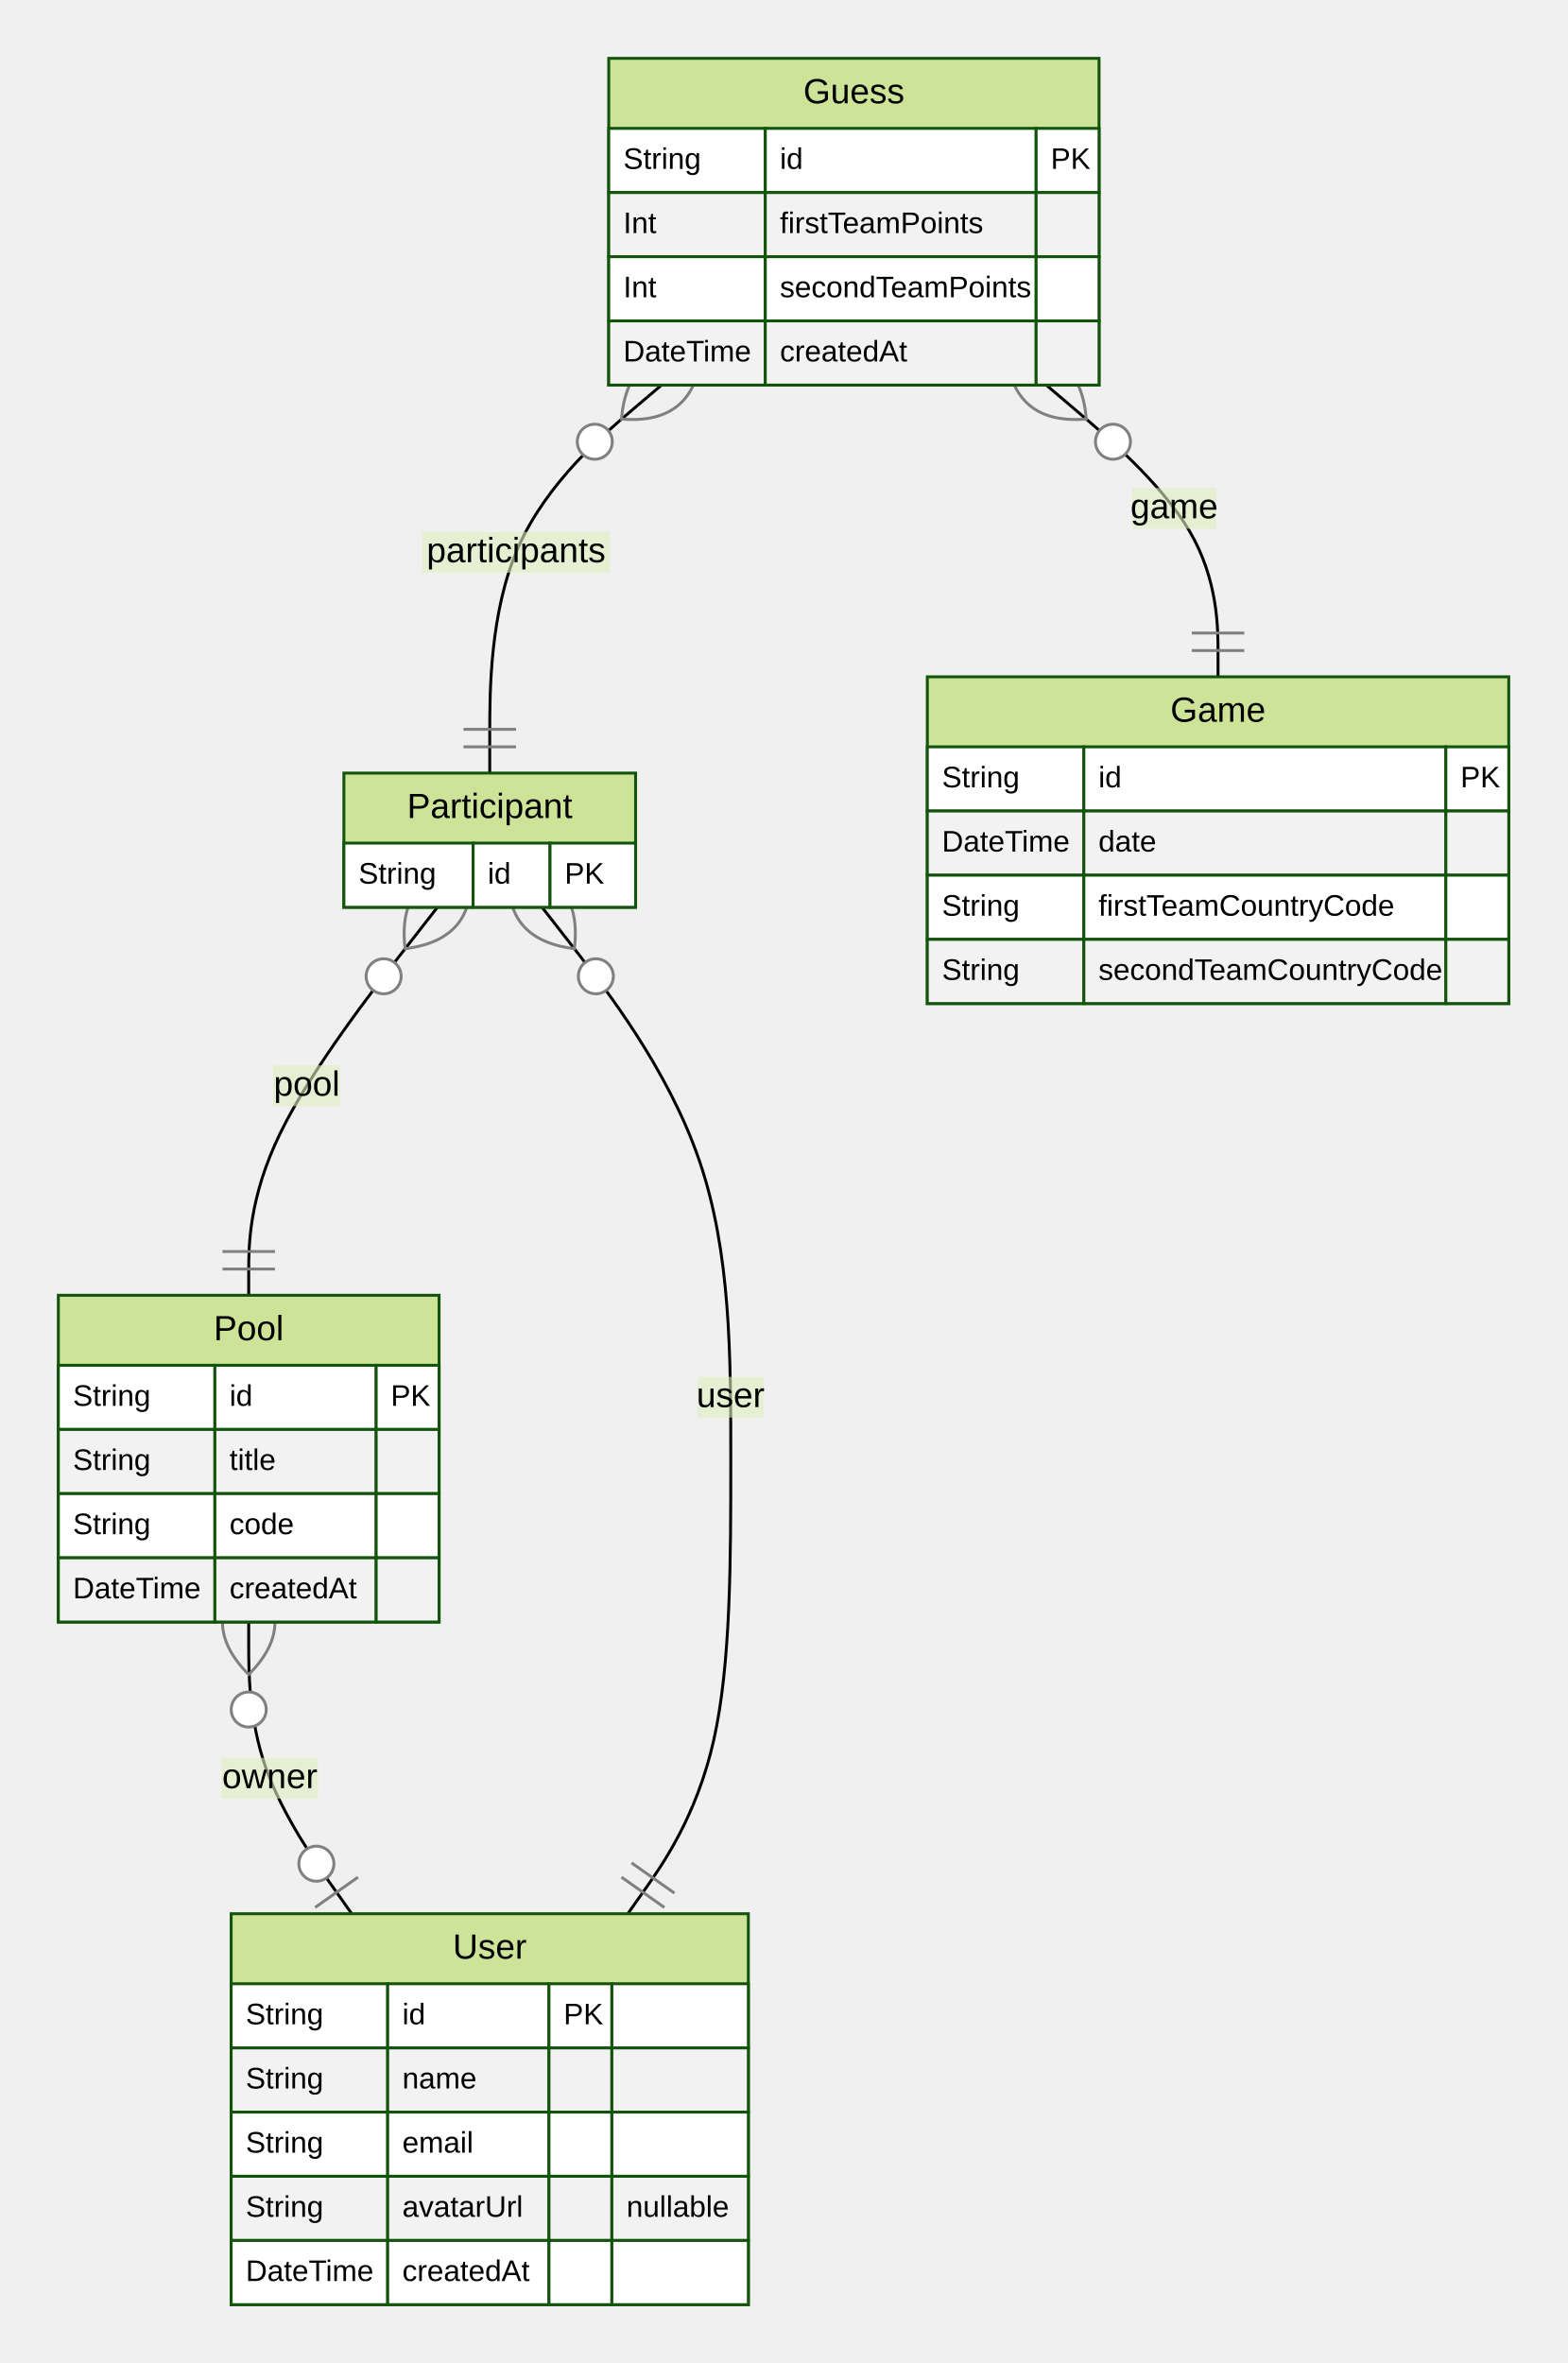
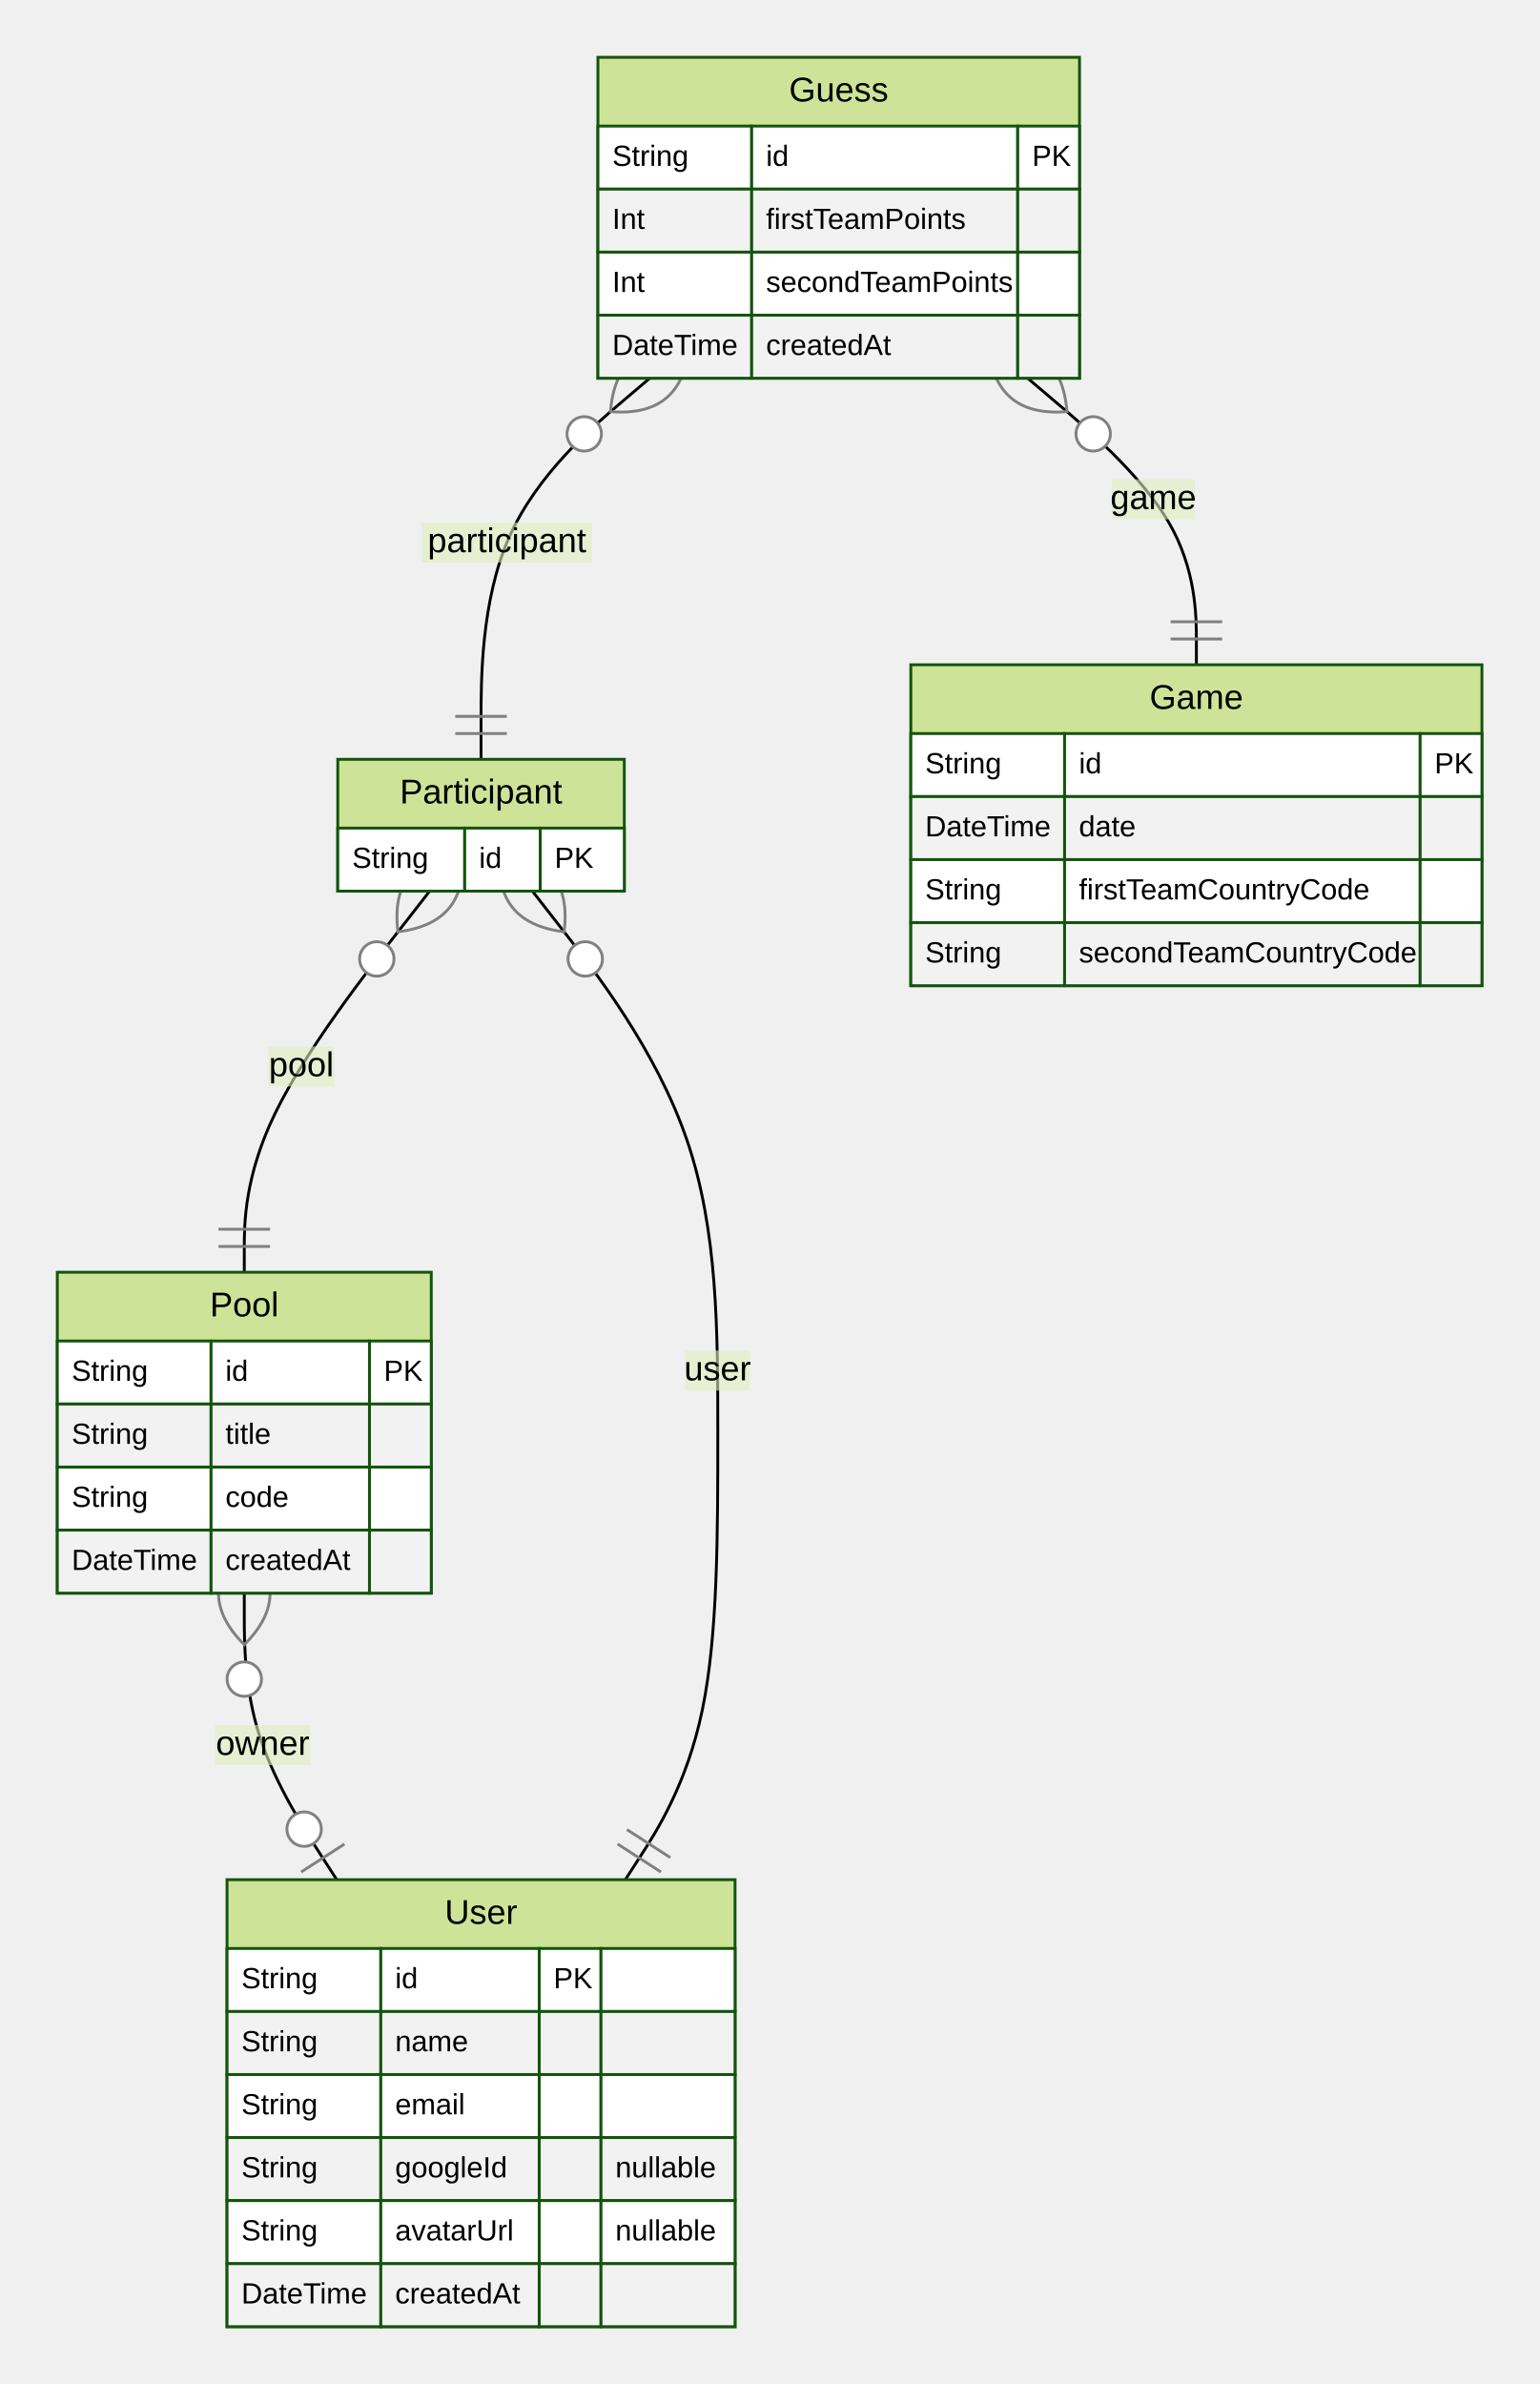
- <svg xmlns="http://www.w3.org/2000/svg" aria-labelledby="chart-title-mermaid-0 chart-desc-mermaid-0" role="img" viewBox="0 0 537.207 810" style="max-width: 537.207px; background-color: white;" width="100%" id="mermaid-0">
+ <svg xmlns="http://www.w3.org/2000/svg" aria-labelledby="chart-title-mermaid-0 chart-desc-mermaid-0" role="img" viewBox="0 0 537.207 832" style="max-width: 537.207px; background-color: white;" width="100%" id="mermaid-0">
  <style>#mermaid-0 {font-family:"trebuchet ms",verdana,arial,sans-serif;font-size:16px;fill:#000000;}#mermaid-0 .error-icon{fill:#552222;}#mermaid-0 .error-text{fill:#552222;stroke:#552222;}#mermaid-0 .edge-thickness-normal{stroke-width:2px;}#mermaid-0 .edge-thickness-thick{stroke-width:3.5px;}#mermaid-0 .edge-pattern-solid{stroke-dasharray:0;}#mermaid-0 .edge-pattern-dashed{stroke-dasharray:3;}#mermaid-0 .edge-pattern-dotted{stroke-dasharray:2;}#mermaid-0 .marker{fill:#000000;stroke:#000000;}#mermaid-0 .marker.cross{stroke:#000000;}#mermaid-0 svg{font-family:"trebuchet ms",verdana,arial,sans-serif;font-size:16px;}#mermaid-0 .entityBox{fill:#cde498;stroke:#13540c;}#mermaid-0 .attributeBoxOdd{fill:#ffffff;stroke:#13540c;}#mermaid-0 .attributeBoxEven{fill:#f2f2f2;stroke:#13540c;}#mermaid-0 .relationshipLabelBox{fill:hsl(78.158, 58.462%, 84.51%);opacity:0.7;background-color:hsl(78.158, 58.462%, 84.51%);}#mermaid-0 .relationshipLabelBox rect{opacity:0.5;}#mermaid-0 .relationshipLine{stroke:#000000;}#mermaid-0 :root{--mermaid-font-family:"trebuchet ms",verdana,arial,sans-serif;}</style>
  <g />
  <defs>
    <marker orient="auto" markerHeight="18" markerWidth="18" refY="9" refX="0" id="ONLY_ONE_START">
      <path d="M9,0 L9,18 M15,0 L15,18" fill="none" stroke="gray" />
    </marker>
  </defs>
  <defs>
    <marker orient="auto" markerHeight="18" markerWidth="18" refY="9" refX="18" id="ONLY_ONE_END">
      <path d="M3,0 L3,18 M9,0 L9,18" fill="none" stroke="gray" />
    </marker>
  </defs>
  <defs>
    <marker orient="auto" markerHeight="18" markerWidth="30" refY="9" refX="0" id="ZERO_OR_ONE_START">
      <circle r="6" cy="9" cx="21" fill="white" stroke="gray" />
      <path d="M9,0 L9,18" fill="none" stroke="gray" />
    </marker>
  </defs>
  <defs>
    <marker orient="auto" markerHeight="18" markerWidth="30" refY="9" refX="30" id="ZERO_OR_ONE_END">
      <circle r="6" cy="9" cx="9" fill="white" stroke="gray" />
      <path d="M21,0 L21,18" fill="none" stroke="gray" />
    </marker>
  </defs>
  <defs>
    <marker orient="auto" markerHeight="36" markerWidth="45" refY="18" refX="18" id="ONE_OR_MORE_START">
      <path d="M0,18 Q 18,0 36,18 Q 18,36 0,18 M42,9 L42,27" fill="none" stroke="gray" />
    </marker>
  </defs>
  <defs>
    <marker orient="auto" markerHeight="36" markerWidth="45" refY="18" refX="27" id="ONE_OR_MORE_END">
      <path d="M3,9 L3,27 M9,18 Q27,0 45,18 Q27,36 9,18" fill="none" stroke="gray" />
    </marker>
  </defs>
  <defs>
    <marker orient="auto" markerHeight="36" markerWidth="57" refY="18" refX="18" id="ZERO_OR_MORE_START">
      <circle r="6" cy="18" cx="48" fill="white" stroke="gray" />
      <path d="M0,18 Q18,0 36,18 Q18,36 0,18" fill="none" stroke="gray" />
    </marker>
  </defs>
  <defs>
    <marker orient="auto" markerHeight="36" markerWidth="57" refY="18" refX="39" id="ZERO_OR_MORE_END">
      <circle r="6" cy="18" cx="9" fill="white" stroke="gray" />
      <path d="M21,18 Q39,0 57,18 Q39,36 21,18" fill="none" stroke="gray" />
    </marker>
  </defs>
-   <path marker-start="url(#ZERO_OR_MORE_START)" marker-end="url(#ZERO_OR_ONE_END)" fill="none" stroke="gray" d="M85.258,556L85.258,564.333C85.258,572.667,85.258,589.333,91.143,606C97.028,622.667,108.799,639.333,114.684,647.667L120.569,656" class="er relationshipLine" />
-   <path marker-start="url(#ZERO_OR_MORE_START)" marker-end="url(#ONLY_ONE_END)" fill="none" stroke="gray" d="M185.816,311L196.599,324.833C207.382,338.667,228.949,366.333,239.732,397.833C250.516,429.333,250.516,464.667,250.516,500C250.516,535.333,250.516,570.667,244.63,596.667C238.745,622.667,226.975,639.333,221.089,647.667L215.204,656" class="er relationshipLine" />
+   <path marker-start="url(#ZERO_OR_MORE_START)" marker-end="url(#ZERO_OR_ONE_END)" fill="none" stroke="gray" d="M85.258,556L85.258,564.333C85.258,572.667,85.258,589.333,90.637,606C96.017,622.667,106.776,639.333,112.155,647.667L117.535,656" class="er relationshipLine" />
+   <path marker-start="url(#ZERO_OR_MORE_START)" marker-end="url(#ONLY_ONE_END)" fill="none" stroke="gray" d="M185.816,311L196.599,324.833C207.382,338.667,228.949,366.333,239.732,397.833C250.516,429.333,250.516,464.667,250.516,500C250.516,535.333,250.516,570.667,245.136,596.667C239.757,622.667,228.998,639.333,223.618,647.667L218.239,656" class="er relationshipLine" />
  <path marker-start="url(#ZERO_OR_MORE_START)" marker-end="url(#ONLY_ONE_END)" fill="none" stroke="gray" d="M149.958,311L139.174,324.833C128.391,338.667,106.824,366.333,96.041,388.5C85.258,410.667,85.258,427.333,85.258,435.667L85.258,444" class="er relationshipLine" />
  <path marker-start="url(#ZERO_OR_MORE_START)" marker-end="url(#ONLY_ONE_END)" fill="none" stroke="gray" d="M226.769,132L216.955,140.333C207.141,148.667,187.514,165.333,177.7,187.5C167.887,209.667,167.887,237.333,167.887,251.167L167.887,265" class="er relationshipLine" />
  <path marker-start="url(#ZERO_OR_MORE_START)" marker-end="url(#ONLY_ONE_END)" fill="none" stroke="gray" d="M358.665,132L368.478,140.333C378.292,148.667,397.92,165.333,407.733,182C417.547,198.667,417.547,215.333,417.547,223.667L417.547,232" class="er relationshipLine" />
  <g transform="translate(20,444 )" id="Pool">
    <rect height="112" width="130.516" y="0" x="0" stroke="gray" fill-opacity="100%" fill="honeydew" class="er entityBox" />
    <text transform="translate(65.25781,12)" style="font-family: &quot;trebuchet ms&quot;, verdana, arial, sans-serif;; font-size: 12px" text-anchor="middle" dominant-baseline="middle" y="0" x="0" id="entity-Pool" class="er entityLabel">Pool</text>
    <rect height="22" width="53.664" y="24" x="0" stroke="gray" fill-opacity="100%" fill="honeydew" class="er attributeBoxOdd" />
    <text transform="translate(5,35)" style="font-family: &quot;trebuchet ms&quot;, verdana, arial, sans-serif;; font-size: 10.2px" text-anchor="left" dominant-baseline="middle" y="0" x="0" id="entity-Pool-attr-1-type" class="er entityLabel">String</text>
    <rect height="22" width="55.289" y="24" x="53.664" stroke="gray" fill-opacity="100%" fill="honeydew" class="er attributeBoxOdd" />
    <text transform="translate(58.66406,35)" style="font-family: &quot;trebuchet ms&quot;, verdana, arial, sans-serif;; font-size: 10.2px" text-anchor="left" dominant-baseline="middle" y="0" x="0" id="entity-Pool-attr-1-name" class="er entityLabel">id</text>
    <rect height="22" width="21.562" y="24" x="108.953" stroke="gray" fill-opacity="100%" fill="honeydew" class="er attributeBoxOdd" />
    <text transform="translate(113.9531,35)" style="font-family: &quot;trebuchet ms&quot;, verdana, arial, sans-serif;; font-size: 10.2px" text-anchor="left" dominant-baseline="middle" y="0" x="0" id="entity-Pool-attr-1-key" class="er entityLabel">PK</text>
    <rect height="22" width="53.664" y="46" x="0" stroke="gray" fill-opacity="100%" fill="honeydew" class="er attributeBoxEven" />
    <text transform="translate(5,57)" style="font-family: &quot;trebuchet ms&quot;, verdana, arial, sans-serif;; font-size: 10.2px" text-anchor="left" dominant-baseline="middle" y="0" x="0" id="entity-Pool-attr-2-type" class="er entityLabel">String</text>
    <rect height="22" width="55.289" y="46" x="53.664" stroke="gray" fill-opacity="100%" fill="honeydew" class="er attributeBoxEven" />
    <text transform="translate(58.66406,57)" style="font-family: &quot;trebuchet ms&quot;, verdana, arial, sans-serif;; font-size: 10.2px" text-anchor="left" dominant-baseline="middle" y="0" x="0" id="entity-Pool-attr-2-name" class="er entityLabel">title</text>
    <rect height="22" width="21.562" y="46" x="108.953" stroke="gray" fill-opacity="100%" fill="honeydew" class="er attributeBoxEven" />
    <text transform="translate(113.9531,57)" style="font-family: &quot;trebuchet ms&quot;, verdana, arial, sans-serif;; font-size: 10.2px" text-anchor="left" dominant-baseline="middle" y="0" x="0" id="entity-Pool-attr-2-key" class="er entityLabel" />
    <rect height="22" width="53.664" y="68" x="0" stroke="gray" fill-opacity="100%" fill="honeydew" class="er attributeBoxOdd" />
    <text transform="translate(5,79)" style="font-family: &quot;trebuchet ms&quot;, verdana, arial, sans-serif;; font-size: 10.2px" text-anchor="left" dominant-baseline="middle" y="0" x="0" id="entity-Pool-attr-3-type" class="er entityLabel">String</text>
    <rect height="22" width="55.289" y="68" x="53.664" stroke="gray" fill-opacity="100%" fill="honeydew" class="er attributeBoxOdd" />
    <text transform="translate(58.66406,79)" style="font-family: &quot;trebuchet ms&quot;, verdana, arial, sans-serif;; font-size: 10.2px" text-anchor="left" dominant-baseline="middle" y="0" x="0" id="entity-Pool-attr-3-name" class="er entityLabel">code</text>
    <rect height="22" width="21.562" y="68" x="108.953" stroke="gray" fill-opacity="100%" fill="honeydew" class="er attributeBoxOdd" />
    <text transform="translate(113.9531,79)" style="font-family: &quot;trebuchet ms&quot;, verdana, arial, sans-serif;; font-size: 10.2px" text-anchor="left" dominant-baseline="middle" y="0" x="0" id="entity-Pool-attr-3-key" class="er entityLabel" />
    <rect height="22" width="53.664" y="90" x="0" stroke="gray" fill-opacity="100%" fill="honeydew" class="er attributeBoxEven" />
    <text transform="translate(5,101)" style="font-family: &quot;trebuchet ms&quot;, verdana, arial, sans-serif;; font-size: 10.2px" text-anchor="left" dominant-baseline="middle" y="0" x="0" id="entity-Pool-attr-4-type" class="er entityLabel">DateTime</text>
    <rect height="22" width="55.289" y="90" x="53.664" stroke="gray" fill-opacity="100%" fill="honeydew" class="er attributeBoxEven" />
    <text transform="translate(58.66406,101)" style="font-family: &quot;trebuchet ms&quot;, verdana, arial, sans-serif;; font-size: 10.2px" text-anchor="left" dominant-baseline="middle" y="0" x="0" id="entity-Pool-attr-4-name" class="er entityLabel">createdAt</text>
    <rect height="22" width="21.562" y="90" x="108.953" stroke="gray" fill-opacity="100%" fill="honeydew" class="er attributeBoxEven" />
    <text transform="translate(113.9531,101)" style="font-family: &quot;trebuchet ms&quot;, verdana, arial, sans-serif;; font-size: 10.2px" text-anchor="left" dominant-baseline="middle" y="0" x="0" id="entity-Pool-attr-4-key" class="er entityLabel" />
  </g>
  <g transform="translate(117.8867,265 )" id="Participant">
    <rect height="46" width="100" y="0" x="0" stroke="gray" fill-opacity="100%" fill="honeydew" class="er entityBox" />
    <text transform="translate(50,12)" style="font-family: &quot;trebuchet ms&quot;, verdana, arial, sans-serif;; font-size: 12px" text-anchor="middle" dominant-baseline="middle" y="0" x="0" id="entity-Participant" class="er entityLabel">Participant</text>
    <rect height="22" width="44.297" y="24" x="0" stroke="gray" fill-opacity="100%" fill="honeydew" class="er attributeBoxOdd" />
    <text transform="translate(5,35)" style="font-family: &quot;trebuchet ms&quot;, verdana, arial, sans-serif;; font-size: 10.2px" text-anchor="left" dominant-baseline="middle" y="0" x="0" id="entity-Participant-attr-1-type" class="er entityLabel">String</text>
    <rect height="22" width="26.367" y="24" x="44.297" stroke="gray" fill-opacity="100%" fill="honeydew" class="er attributeBoxOdd" />
    <text transform="translate(49.29688,35)" style="font-family: &quot;trebuchet ms&quot;, verdana, arial, sans-serif;; font-size: 10.2px" text-anchor="left" dominant-baseline="middle" y="0" x="0" id="entity-Participant-attr-1-name" class="er entityLabel">id</text>
    <rect height="22" width="29.336" y="24" x="70.664" stroke="gray" fill-opacity="100%" fill="honeydew" class="er attributeBoxOdd" />
    <text transform="translate(75.66406,35)" style="font-family: &quot;trebuchet ms&quot;, verdana, arial, sans-serif;; font-size: 10.2px" text-anchor="left" dominant-baseline="middle" y="0" x="0" id="entity-Participant-attr-1-key" class="er entityLabel">PK</text>
  </g>
  <g transform="translate(79.23828,656 )" id="User">
-     <rect height="134" width="177.297" y="0" x="0" stroke="gray" fill-opacity="100%" fill="honeydew" class="er entityBox" />
+     <rect height="156" width="177.297" y="0" x="0" stroke="gray" fill-opacity="100%" fill="honeydew" class="er entityBox" />
    <text transform="translate(88.64844,12)" style="font-family: &quot;trebuchet ms&quot;, verdana, arial, sans-serif;; font-size: 12px" text-anchor="middle" dominant-baseline="middle" y="0" x="0" id="entity-User" class="er entityLabel">User</text>
    <rect height="22" width="53.664" y="24" x="0" stroke="gray" fill-opacity="100%" fill="honeydew" class="er attributeBoxOdd" />
    <text transform="translate(5,35)" style="font-family: &quot;trebuchet ms&quot;, verdana, arial, sans-serif;; font-size: 10.2px" text-anchor="left" dominant-baseline="middle" y="0" x="0" id="entity-User-attr-1-type" class="er entityLabel">String</text>
    <rect height="22" width="55.289" y="24" x="53.664" stroke="gray" fill-opacity="100%" fill="honeydew" class="er attributeBoxOdd" />
    <text transform="translate(58.66406,35)" style="font-family: &quot;trebuchet ms&quot;, verdana, arial, sans-serif;; font-size: 10.2px" text-anchor="left" dominant-baseline="middle" y="0" x="0" id="entity-User-attr-1-name" class="er entityLabel">id</text>
    <rect height="22" width="21.562" y="24" x="108.953" stroke="gray" fill-opacity="100%" fill="honeydew" class="er attributeBoxOdd" />
    <text transform="translate(113.9531,35)" style="font-family: &quot;trebuchet ms&quot;, verdana, arial, sans-serif;; font-size: 10.2px" text-anchor="left" dominant-baseline="middle" y="0" x="0" id="entity-User-attr-1-key" class="er entityLabel">PK</text>
    <rect height="22" width="46.781" y="24" x="130.516" stroke="gray" fill-opacity="100%" fill="honeydew" class="er attributeBoxOdd" />
    <text transform="translate(135.5156,35)" style="font-family: &quot;trebuchet ms&quot;, verdana, arial, sans-serif;; font-size: 10.2px" text-anchor="left" dominant-baseline="middle" y="0" x="0" id="entity-User-attr-1-comment" class="er entityLabel" />
    <rect height="22" width="53.664" y="46" x="0" stroke="gray" fill-opacity="100%" fill="honeydew" class="er attributeBoxEven" />
    <text transform="translate(5,57)" style="font-family: &quot;trebuchet ms&quot;, verdana, arial, sans-serif;; font-size: 10.2px" text-anchor="left" dominant-baseline="middle" y="0" x="0" id="entity-User-attr-2-type" class="er entityLabel">String</text>
    <rect height="22" width="55.289" y="46" x="53.664" stroke="gray" fill-opacity="100%" fill="honeydew" class="er attributeBoxEven" />
    <text transform="translate(58.66406,57)" style="font-family: &quot;trebuchet ms&quot;, verdana, arial, sans-serif;; font-size: 10.2px" text-anchor="left" dominant-baseline="middle" y="0" x="0" id="entity-User-attr-2-name" class="er entityLabel">name</text>
    <rect height="22" width="21.562" y="46" x="108.953" stroke="gray" fill-opacity="100%" fill="honeydew" class="er attributeBoxEven" />
    <text transform="translate(113.9531,57)" style="font-family: &quot;trebuchet ms&quot;, verdana, arial, sans-serif;; font-size: 10.2px" text-anchor="left" dominant-baseline="middle" y="0" x="0" id="entity-User-attr-2-key" class="er entityLabel" />
    <rect height="22" width="46.781" y="46" x="130.516" stroke="gray" fill-opacity="100%" fill="honeydew" class="er attributeBoxEven" />
    <text transform="translate(135.5156,57)" style="font-family: &quot;trebuchet ms&quot;, verdana, arial, sans-serif;; font-size: 10.2px" text-anchor="left" dominant-baseline="middle" y="0" x="0" id="entity-User-attr-2-comment" class="er entityLabel" />
    <rect height="22" width="53.664" y="68" x="0" stroke="gray" fill-opacity="100%" fill="honeydew" class="er attributeBoxOdd" />
    <text transform="translate(5,79)" style="font-family: &quot;trebuchet ms&quot;, verdana, arial, sans-serif;; font-size: 10.2px" text-anchor="left" dominant-baseline="middle" y="0" x="0" id="entity-User-attr-3-type" class="er entityLabel">String</text>
    <rect height="22" width="55.289" y="68" x="53.664" stroke="gray" fill-opacity="100%" fill="honeydew" class="er attributeBoxOdd" />
    <text transform="translate(58.66406,79)" style="font-family: &quot;trebuchet ms&quot;, verdana, arial, sans-serif;; font-size: 10.2px" text-anchor="left" dominant-baseline="middle" y="0" x="0" id="entity-User-attr-3-name" class="er entityLabel">email</text>
    <rect height="22" width="21.562" y="68" x="108.953" stroke="gray" fill-opacity="100%" fill="honeydew" class="er attributeBoxOdd" />
    <text transform="translate(113.9531,79)" style="font-family: &quot;trebuchet ms&quot;, verdana, arial, sans-serif;; font-size: 10.2px" text-anchor="left" dominant-baseline="middle" y="0" x="0" id="entity-User-attr-3-key" class="er entityLabel" />
    <rect height="22" width="46.781" y="68" x="130.516" stroke="gray" fill-opacity="100%" fill="honeydew" class="er attributeBoxOdd" />
    <text transform="translate(135.5156,79)" style="font-family: &quot;trebuchet ms&quot;, verdana, arial, sans-serif;; font-size: 10.2px" text-anchor="left" dominant-baseline="middle" y="0" x="0" id="entity-User-attr-3-comment" class="er entityLabel" />
    <rect height="22" width="53.664" y="90" x="0" stroke="gray" fill-opacity="100%" fill="honeydew" class="er attributeBoxEven" />
    <text transform="translate(5,101)" style="font-family: &quot;trebuchet ms&quot;, verdana, arial, sans-serif;; font-size: 10.2px" text-anchor="left" dominant-baseline="middle" y="0" x="0" id="entity-User-attr-4-type" class="er entityLabel">String</text>
    <rect height="22" width="55.289" y="90" x="53.664" stroke="gray" fill-opacity="100%" fill="honeydew" class="er attributeBoxEven" />
-     <text transform="translate(58.66406,101)" style="font-family: &quot;trebuchet ms&quot;, verdana, arial, sans-serif;; font-size: 10.2px" text-anchor="left" dominant-baseline="middle" y="0" x="0" id="entity-User-attr-4-name" class="er entityLabel">avatarUrl</text>
+     <text transform="translate(58.66406,101)" style="font-family: &quot;trebuchet ms&quot;, verdana, arial, sans-serif;; font-size: 10.2px" text-anchor="left" dominant-baseline="middle" y="0" x="0" id="entity-User-attr-4-name" class="er entityLabel">googleId</text>
    <rect height="22" width="21.562" y="90" x="108.953" stroke="gray" fill-opacity="100%" fill="honeydew" class="er attributeBoxEven" />
    <text transform="translate(113.9531,101)" style="font-family: &quot;trebuchet ms&quot;, verdana, arial, sans-serif;; font-size: 10.2px" text-anchor="left" dominant-baseline="middle" y="0" x="0" id="entity-User-attr-4-key" class="er entityLabel" />
    <rect height="22" width="46.781" y="90" x="130.516" stroke="gray" fill-opacity="100%" fill="honeydew" class="er attributeBoxEven" />
    <text transform="translate(135.5156,101)" style="font-family: &quot;trebuchet ms&quot;, verdana, arial, sans-serif;; font-size: 10.2px" text-anchor="left" dominant-baseline="middle" y="0" x="0" id="entity-User-attr-4-comment" class="er entityLabel">nullable</text>
    <rect height="22" width="53.664" y="112" x="0" stroke="gray" fill-opacity="100%" fill="honeydew" class="er attributeBoxOdd" />
-     <text transform="translate(5,123)" style="font-family: &quot;trebuchet ms&quot;, verdana, arial, sans-serif;; font-size: 10.2px" text-anchor="left" dominant-baseline="middle" y="0" x="0" id="entity-User-attr-5-type" class="er entityLabel">DateTime</text>
+     <text transform="translate(5,123)" style="font-family: &quot;trebuchet ms&quot;, verdana, arial, sans-serif;; font-size: 10.2px" text-anchor="left" dominant-baseline="middle" y="0" x="0" id="entity-User-attr-5-type" class="er entityLabel">String</text>
    <rect height="22" width="55.289" y="112" x="53.664" stroke="gray" fill-opacity="100%" fill="honeydew" class="er attributeBoxOdd" />
-     <text transform="translate(58.66406,123)" style="font-family: &quot;trebuchet ms&quot;, verdana, arial, sans-serif;; font-size: 10.2px" text-anchor="left" dominant-baseline="middle" y="0" x="0" id="entity-User-attr-5-name" class="er entityLabel">createdAt</text>
+     <text transform="translate(58.66406,123)" style="font-family: &quot;trebuchet ms&quot;, verdana, arial, sans-serif;; font-size: 10.2px" text-anchor="left" dominant-baseline="middle" y="0" x="0" id="entity-User-attr-5-name" class="er entityLabel">avatarUrl</text>
    <rect height="22" width="21.562" y="112" x="108.953" stroke="gray" fill-opacity="100%" fill="honeydew" class="er attributeBoxOdd" />
    <text transform="translate(113.9531,123)" style="font-family: &quot;trebuchet ms&quot;, verdana, arial, sans-serif;; font-size: 10.2px" text-anchor="left" dominant-baseline="middle" y="0" x="0" id="entity-User-attr-5-key" class="er entityLabel" />
    <rect height="22" width="46.781" y="112" x="130.516" stroke="gray" fill-opacity="100%" fill="honeydew" class="er attributeBoxOdd" />
-     <text transform="translate(135.5156,123)" style="font-family: &quot;trebuchet ms&quot;, verdana, arial, sans-serif;; font-size: 10.2px" text-anchor="left" dominant-baseline="middle" y="0" x="0" id="entity-User-attr-5-comment" class="er entityLabel" />
+     <text transform="translate(135.5156,123)" style="font-family: &quot;trebuchet ms&quot;, verdana, arial, sans-serif;; font-size: 10.2px" text-anchor="left" dominant-baseline="middle" y="0" x="0" id="entity-User-attr-5-comment" class="er entityLabel">nullable</text>
+     <rect height="22" width="53.664" y="134" x="0" stroke="gray" fill-opacity="100%" fill="honeydew" class="er attributeBoxEven" />
+     <text transform="translate(5,145)" style="font-family: &quot;trebuchet ms&quot;, verdana, arial, sans-serif;; font-size: 10.2px" text-anchor="left" dominant-baseline="middle" y="0" x="0" id="entity-User-attr-6-type" class="er entityLabel">DateTime</text>
+     <rect height="22" width="55.289" y="134" x="53.664" stroke="gray" fill-opacity="100%" fill="honeydew" class="er attributeBoxEven" />
+     <text transform="translate(58.66406,145)" style="font-family: &quot;trebuchet ms&quot;, verdana, arial, sans-serif;; font-size: 10.2px" text-anchor="left" dominant-baseline="middle" y="0" x="0" id="entity-User-attr-6-name" class="er entityLabel">createdAt</text>
+     <rect height="22" width="21.562" y="134" x="108.953" stroke="gray" fill-opacity="100%" fill="honeydew" class="er attributeBoxEven" />
+     <text transform="translate(113.9531,145)" style="font-family: &quot;trebuchet ms&quot;, verdana, arial, sans-serif;; font-size: 10.2px" text-anchor="left" dominant-baseline="middle" y="0" x="0" id="entity-User-attr-6-key" class="er entityLabel" />
+     <rect height="22" width="46.781" y="134" x="130.516" stroke="gray" fill-opacity="100%" fill="honeydew" class="er attributeBoxEven" />
+     <text transform="translate(135.5156,145)" style="font-family: &quot;trebuchet ms&quot;, verdana, arial, sans-serif;; font-size: 10.2px" text-anchor="left" dominant-baseline="middle" y="0" x="0" id="entity-User-attr-6-comment" class="er entityLabel" />
  </g>
  <g transform="translate(317.8867,232 )" id="Game">
    <rect height="112" width="199.32" y="0" x="0" stroke="gray" fill-opacity="100%" fill="honeydew" class="er entityBox" />
    <text transform="translate(99.66016,12)" style="font-family: &quot;trebuchet ms&quot;, verdana, arial, sans-serif;; font-size: 12px" text-anchor="middle" dominant-baseline="middle" y="0" x="0" id="entity-Game" class="er entityLabel">Game</text>
    <rect height="22" width="53.664" y="24" x="0" stroke="gray" fill-opacity="100%" fill="honeydew" class="er attributeBoxOdd" />
    <text transform="translate(5,35)" style="font-family: &quot;trebuchet ms&quot;, verdana, arial, sans-serif;; font-size: 10.2px" text-anchor="left" dominant-baseline="middle" y="0" x="0" id="entity-Game-attr-1-type" class="er entityLabel">String</text>
    <rect height="22" width="124.094" y="24" x="53.664" stroke="gray" fill-opacity="100%" fill="honeydew" class="er attributeBoxOdd" />
    <text transform="translate(58.66406,35)" style="font-family: &quot;trebuchet ms&quot;, verdana, arial, sans-serif;; font-size: 10.2px" text-anchor="left" dominant-baseline="middle" y="0" x="0" id="entity-Game-attr-1-name" class="er entityLabel">id</text>
    <rect height="22" width="21.562" y="24" x="177.758" stroke="gray" fill-opacity="100%" fill="honeydew" class="er attributeBoxOdd" />
    <text transform="translate(182.7578,35)" style="font-family: &quot;trebuchet ms&quot;, verdana, arial, sans-serif;; font-size: 10.2px" text-anchor="left" dominant-baseline="middle" y="0" x="0" id="entity-Game-attr-1-key" class="er entityLabel">PK</text>
    <rect height="22" width="53.664" y="46" x="0" stroke="gray" fill-opacity="100%" fill="honeydew" class="er attributeBoxEven" />
    <text transform="translate(5,57)" style="font-family: &quot;trebuchet ms&quot;, verdana, arial, sans-serif;; font-size: 10.2px" text-anchor="left" dominant-baseline="middle" y="0" x="0" id="entity-Game-attr-2-type" class="er entityLabel">DateTime</text>
    <rect height="22" width="124.094" y="46" x="53.664" stroke="gray" fill-opacity="100%" fill="honeydew" class="er attributeBoxEven" />
    <text transform="translate(58.66406,57)" style="font-family: &quot;trebuchet ms&quot;, verdana, arial, sans-serif;; font-size: 10.2px" text-anchor="left" dominant-baseline="middle" y="0" x="0" id="entity-Game-attr-2-name" class="er entityLabel">date</text>
    <rect height="22" width="21.562" y="46" x="177.758" stroke="gray" fill-opacity="100%" fill="honeydew" class="er attributeBoxEven" />
    <text transform="translate(182.7578,57)" style="font-family: &quot;trebuchet ms&quot;, verdana, arial, sans-serif;; font-size: 10.2px" text-anchor="left" dominant-baseline="middle" y="0" x="0" id="entity-Game-attr-2-key" class="er entityLabel" />
    <rect height="22" width="53.664" y="68" x="0" stroke="gray" fill-opacity="100%" fill="honeydew" class="er attributeBoxOdd" />
    <text transform="translate(5,79)" style="font-family: &quot;trebuchet ms&quot;, verdana, arial, sans-serif;; font-size: 10.2px" text-anchor="left" dominant-baseline="middle" y="0" x="0" id="entity-Game-attr-3-type" class="er entityLabel">String</text>
    <rect height="22" width="124.094" y="68" x="53.664" stroke="gray" fill-opacity="100%" fill="honeydew" class="er attributeBoxOdd" />
    <text transform="translate(58.66406,79)" style="font-family: &quot;trebuchet ms&quot;, verdana, arial, sans-serif;; font-size: 10.2px" text-anchor="left" dominant-baseline="middle" y="0" x="0" id="entity-Game-attr-3-name" class="er entityLabel">firstTeamCountryCode</text>
    <rect height="22" width="21.562" y="68" x="177.758" stroke="gray" fill-opacity="100%" fill="honeydew" class="er attributeBoxOdd" />
    <text transform="translate(182.7578,79)" style="font-family: &quot;trebuchet ms&quot;, verdana, arial, sans-serif;; font-size: 10.2px" text-anchor="left" dominant-baseline="middle" y="0" x="0" id="entity-Game-attr-3-key" class="er entityLabel" />
    <rect height="22" width="53.664" y="90" x="0" stroke="gray" fill-opacity="100%" fill="honeydew" class="er attributeBoxEven" />
    <text transform="translate(5,101)" style="font-family: &quot;trebuchet ms&quot;, verdana, arial, sans-serif;; font-size: 10.2px" text-anchor="left" dominant-baseline="middle" y="0" x="0" id="entity-Game-attr-4-type" class="er entityLabel">String</text>
    <rect height="22" width="124.094" y="90" x="53.664" stroke="gray" fill-opacity="100%" fill="honeydew" class="er attributeBoxEven" />
    <text transform="translate(58.66406,101)" style="font-family: &quot;trebuchet ms&quot;, verdana, arial, sans-serif;; font-size: 10.2px" text-anchor="left" dominant-baseline="middle" y="0" x="0" id="entity-Game-attr-4-name" class="er entityLabel">secondTeamCountryCode</text>
    <rect height="22" width="21.562" y="90" x="177.758" stroke="gray" fill-opacity="100%" fill="honeydew" class="er attributeBoxEven" />
    <text transform="translate(182.7578,101)" style="font-family: &quot;trebuchet ms&quot;, verdana, arial, sans-serif;; font-size: 10.2px" text-anchor="left" dominant-baseline="middle" y="0" x="0" id="entity-Game-attr-4-key" class="er entityLabel" />
  </g>
  <g transform="translate(208.6777,20 )" id="Guess">
    <rect height="112" width="168.078" y="0" x="0" stroke="gray" fill-opacity="100%" fill="honeydew" class="er entityBox" />
    <text transform="translate(84.03906,12)" style="font-family: &quot;trebuchet ms&quot;, verdana, arial, sans-serif;; font-size: 12px" text-anchor="middle" dominant-baseline="middle" y="0" x="0" id="entity-Guess" class="er entityLabel">Guess</text>
    <rect height="22" width="53.664" y="24" x="0" stroke="gray" fill-opacity="100%" fill="honeydew" class="er attributeBoxOdd" />
    <text transform="translate(5,35)" style="font-family: &quot;trebuchet ms&quot;, verdana, arial, sans-serif;; font-size: 10.2px" text-anchor="left" dominant-baseline="middle" y="0" x="0" id="entity-Guess-attr-1-type" class="er entityLabel">String</text>
    <rect height="22" width="92.852" y="24" x="53.664" stroke="gray" fill-opacity="100%" fill="honeydew" class="er attributeBoxOdd" />
    <text transform="translate(58.66406,35)" style="font-family: &quot;trebuchet ms&quot;, verdana, arial, sans-serif;; font-size: 10.2px" text-anchor="left" dominant-baseline="middle" y="0" x="0" id="entity-Guess-attr-1-name" class="er entityLabel">id</text>
    <rect height="22" width="21.562" y="24" x="146.516" stroke="gray" fill-opacity="100%" fill="honeydew" class="er attributeBoxOdd" />
    <text transform="translate(151.5156,35)" style="font-family: &quot;trebuchet ms&quot;, verdana, arial, sans-serif;; font-size: 10.2px" text-anchor="left" dominant-baseline="middle" y="0" x="0" id="entity-Guess-attr-1-key" class="er entityLabel">PK</text>
    <rect height="22" width="53.664" y="46" x="0" stroke="gray" fill-opacity="100%" fill="honeydew" class="er attributeBoxEven" />
    <text transform="translate(5,57)" style="font-family: &quot;trebuchet ms&quot;, verdana, arial, sans-serif;; font-size: 10.2px" text-anchor="left" dominant-baseline="middle" y="0" x="0" id="entity-Guess-attr-2-type" class="er entityLabel">Int</text>
    <rect height="22" width="92.852" y="46" x="53.664" stroke="gray" fill-opacity="100%" fill="honeydew" class="er attributeBoxEven" />
    <text transform="translate(58.66406,57)" style="font-family: &quot;trebuchet ms&quot;, verdana, arial, sans-serif;; font-size: 10.2px" text-anchor="left" dominant-baseline="middle" y="0" x="0" id="entity-Guess-attr-2-name" class="er entityLabel">firstTeamPoints</text>
    <rect height="22" width="21.562" y="46" x="146.516" stroke="gray" fill-opacity="100%" fill="honeydew" class="er attributeBoxEven" />
    <text transform="translate(151.5156,57)" style="font-family: &quot;trebuchet ms&quot;, verdana, arial, sans-serif;; font-size: 10.2px" text-anchor="left" dominant-baseline="middle" y="0" x="0" id="entity-Guess-attr-2-key" class="er entityLabel" />
    <rect height="22" width="53.664" y="68" x="0" stroke="gray" fill-opacity="100%" fill="honeydew" class="er attributeBoxOdd" />
    <text transform="translate(5,79)" style="font-family: &quot;trebuchet ms&quot;, verdana, arial, sans-serif;; font-size: 10.2px" text-anchor="left" dominant-baseline="middle" y="0" x="0" id="entity-Guess-attr-3-type" class="er entityLabel">Int</text>
    <rect height="22" width="92.852" y="68" x="53.664" stroke="gray" fill-opacity="100%" fill="honeydew" class="er attributeBoxOdd" />
    <text transform="translate(58.66406,79)" style="font-family: &quot;trebuchet ms&quot;, verdana, arial, sans-serif;; font-size: 10.2px" text-anchor="left" dominant-baseline="middle" y="0" x="0" id="entity-Guess-attr-3-name" class="er entityLabel">secondTeamPoints</text>
    <rect height="22" width="21.562" y="68" x="146.516" stroke="gray" fill-opacity="100%" fill="honeydew" class="er attributeBoxOdd" />
    <text transform="translate(151.5156,79)" style="font-family: &quot;trebuchet ms&quot;, verdana, arial, sans-serif;; font-size: 10.2px" text-anchor="left" dominant-baseline="middle" y="0" x="0" id="entity-Guess-attr-3-key" class="er entityLabel" />
    <rect height="22" width="53.664" y="90" x="0" stroke="gray" fill-opacity="100%" fill="honeydew" class="er attributeBoxEven" />
    <text transform="translate(5,101)" style="font-family: &quot;trebuchet ms&quot;, verdana, arial, sans-serif;; font-size: 10.2px" text-anchor="left" dominant-baseline="middle" y="0" x="0" id="entity-Guess-attr-4-type" class="er entityLabel">DateTime</text>
    <rect height="22" width="92.852" y="90" x="53.664" stroke="gray" fill-opacity="100%" fill="honeydew" class="er attributeBoxEven" />
    <text transform="translate(58.66406,101)" style="font-family: &quot;trebuchet ms&quot;, verdana, arial, sans-serif;; font-size: 10.2px" text-anchor="left" dominant-baseline="middle" y="0" x="0" id="entity-Guess-attr-4-name" class="er entityLabel">createdAt</text>
    <rect height="22" width="21.562" y="90" x="146.516" stroke="gray" fill-opacity="100%" fill="honeydew" class="er attributeBoxEven" />
    <text transform="translate(151.5156,101)" style="font-family: &quot;trebuchet ms&quot;, verdana, arial, sans-serif;; font-size: 10.2px" text-anchor="left" dominant-baseline="middle" y="0" x="0" id="entity-Guess-attr-4-key" class="er entityLabel" />
  </g>
-   <rect fill-opacity="85%" fill="white" height="14" width="33.141" y="602.546" x="75.911" class="er relationshipLabelBox" />
-   <text style="font-family: &quot;trebuchet ms&quot;, verdana, arial, sans-serif;; font-size: 12px" dominant-baseline="middle" text-anchor="middle" y="609.546" x="92.481" id="rel1" class="er relationshipLabel">owner</text>
-   <rect fill-opacity="85%" fill="white" height="14" width="22.625" y="471.925" x="239.118" class="er relationshipLabelBox" />
-   <text style="font-family: &quot;trebuchet ms&quot;, verdana, arial, sans-serif;; font-size: 12px" dominant-baseline="middle" text-anchor="middle" y="478.925" x="250.43" id="rel2" class="er relationshipLabel">user</text>
+   <rect fill-opacity="85%" fill="white" height="14" width="33.141" y="602.037" x="75.105" class="er relationshipLabelBox" />
+   <text style="font-family: &quot;trebuchet ms&quot;, verdana, arial, sans-serif;; font-size: 12px" dominant-baseline="middle" text-anchor="middle" y="609.037" x="91.676" id="rel1" class="er relationshipLabel">owner</text>
+   <rect fill-opacity="85%" fill="white" height="14" width="22.625" y="471.319" x="239.11" class="er relationshipLabelBox" />
+   <text style="font-family: &quot;trebuchet ms&quot;, verdana, arial, sans-serif;; font-size: 12px" dominant-baseline="middle" text-anchor="middle" y="478.319" x="250.423" id="rel2" class="er relationshipLabel">user</text>
  <rect fill-opacity="85%" fill="white" height="14" width="23.109" y="365.194" x="93.607" class="er relationshipLabelBox" />
  <text style="font-family: &quot;trebuchet ms&quot;, verdana, arial, sans-serif;; font-size: 12px" dominant-baseline="middle" text-anchor="middle" y="372.194" x="105.162" id="rel3" class="er relationshipLabel">pool</text>
-   <rect fill-opacity="85%" fill="white" height="14" width="64.359" y="182.313" x="144.745" class="er relationshipLabelBox" />
-   <text style="font-family: &quot;trebuchet ms&quot;, verdana, arial, sans-serif;; font-size: 12px" dominant-baseline="middle" text-anchor="middle" y="189.313" x="176.924" id="rel4" class="er relationshipLabel">participants</text>
+   <rect fill-opacity="85%" fill="white" height="14" width="59.508" y="182.313" x="147.17" class="er relationshipLabelBox" />
+   <text style="font-family: &quot;trebuchet ms&quot;, verdana, arial, sans-serif;; font-size: 12px" dominant-baseline="middle" text-anchor="middle" y="189.313" x="176.924" id="rel4" class="er relationshipLabel">participant</text>
  <rect fill-opacity="85%" fill="white" height="14" width="28.836" y="167.262" x="388.103" class="er relationshipLabelBox" />
  <text style="font-family: &quot;trebuchet ms&quot;, verdana, arial, sans-serif;; font-size: 12px" dominant-baseline="middle" text-anchor="middle" y="174.262" x="402.521" id="rel5" class="er relationshipLabel">game</text>
</svg>
